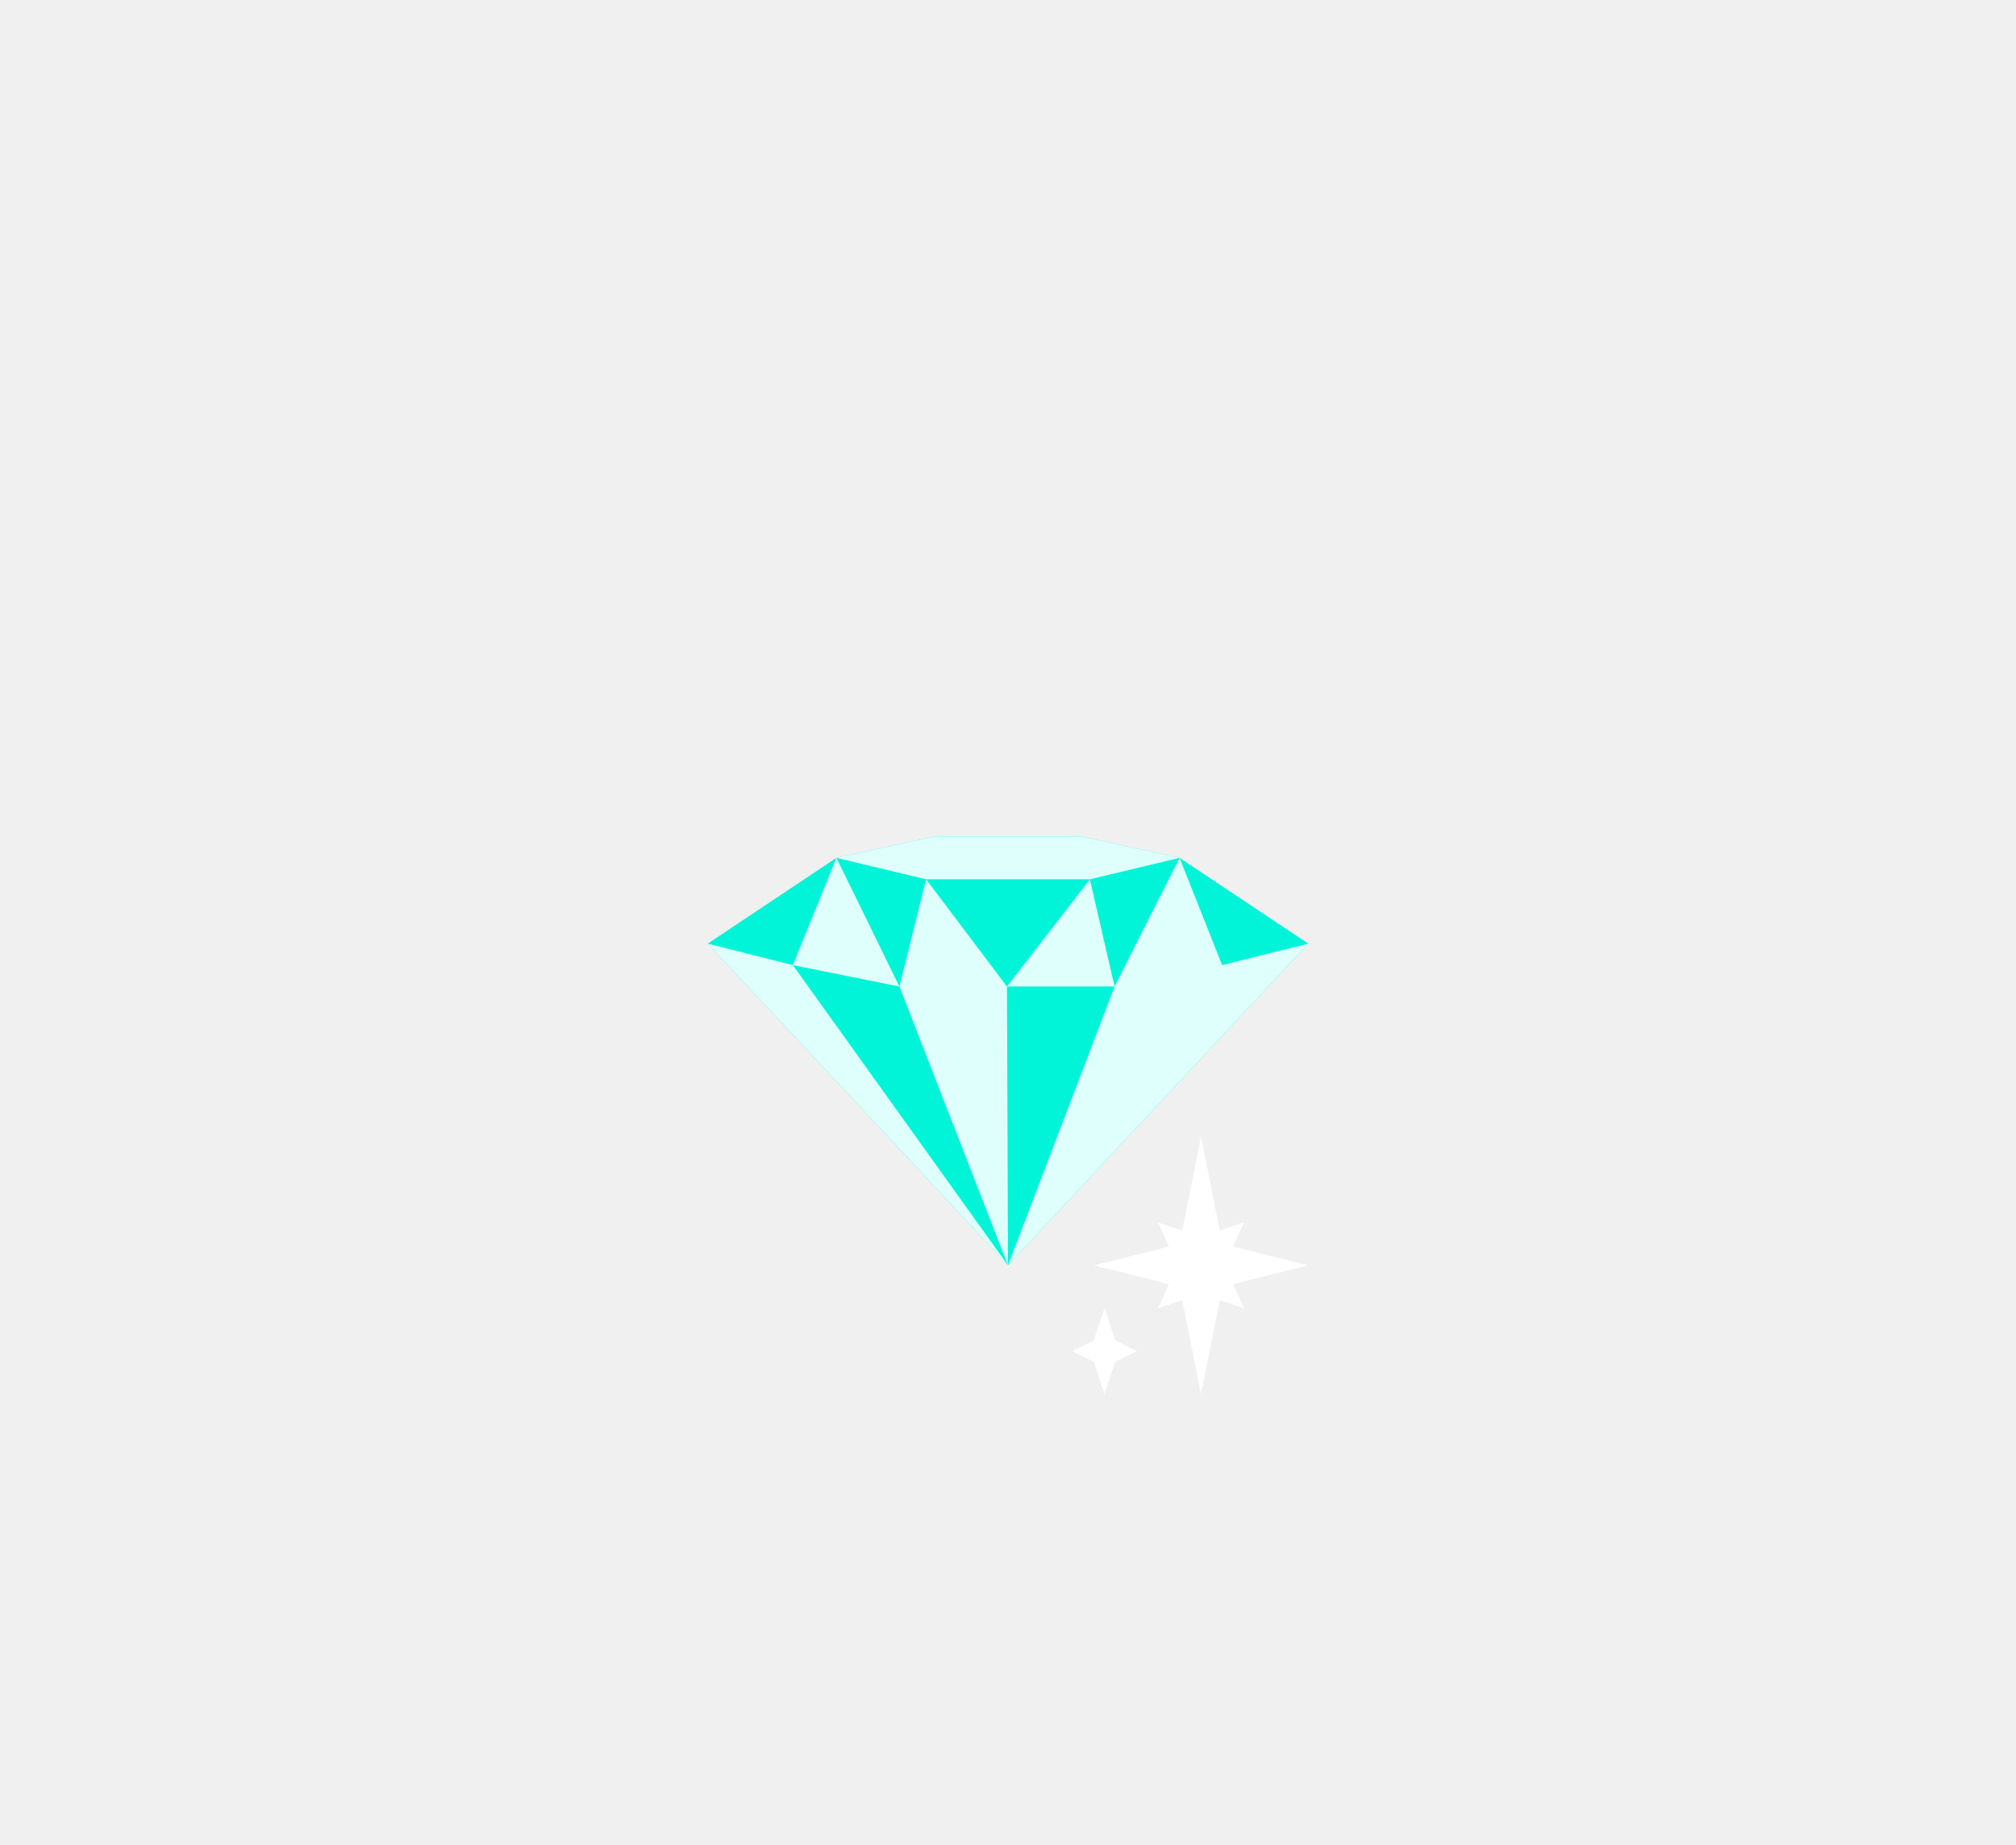
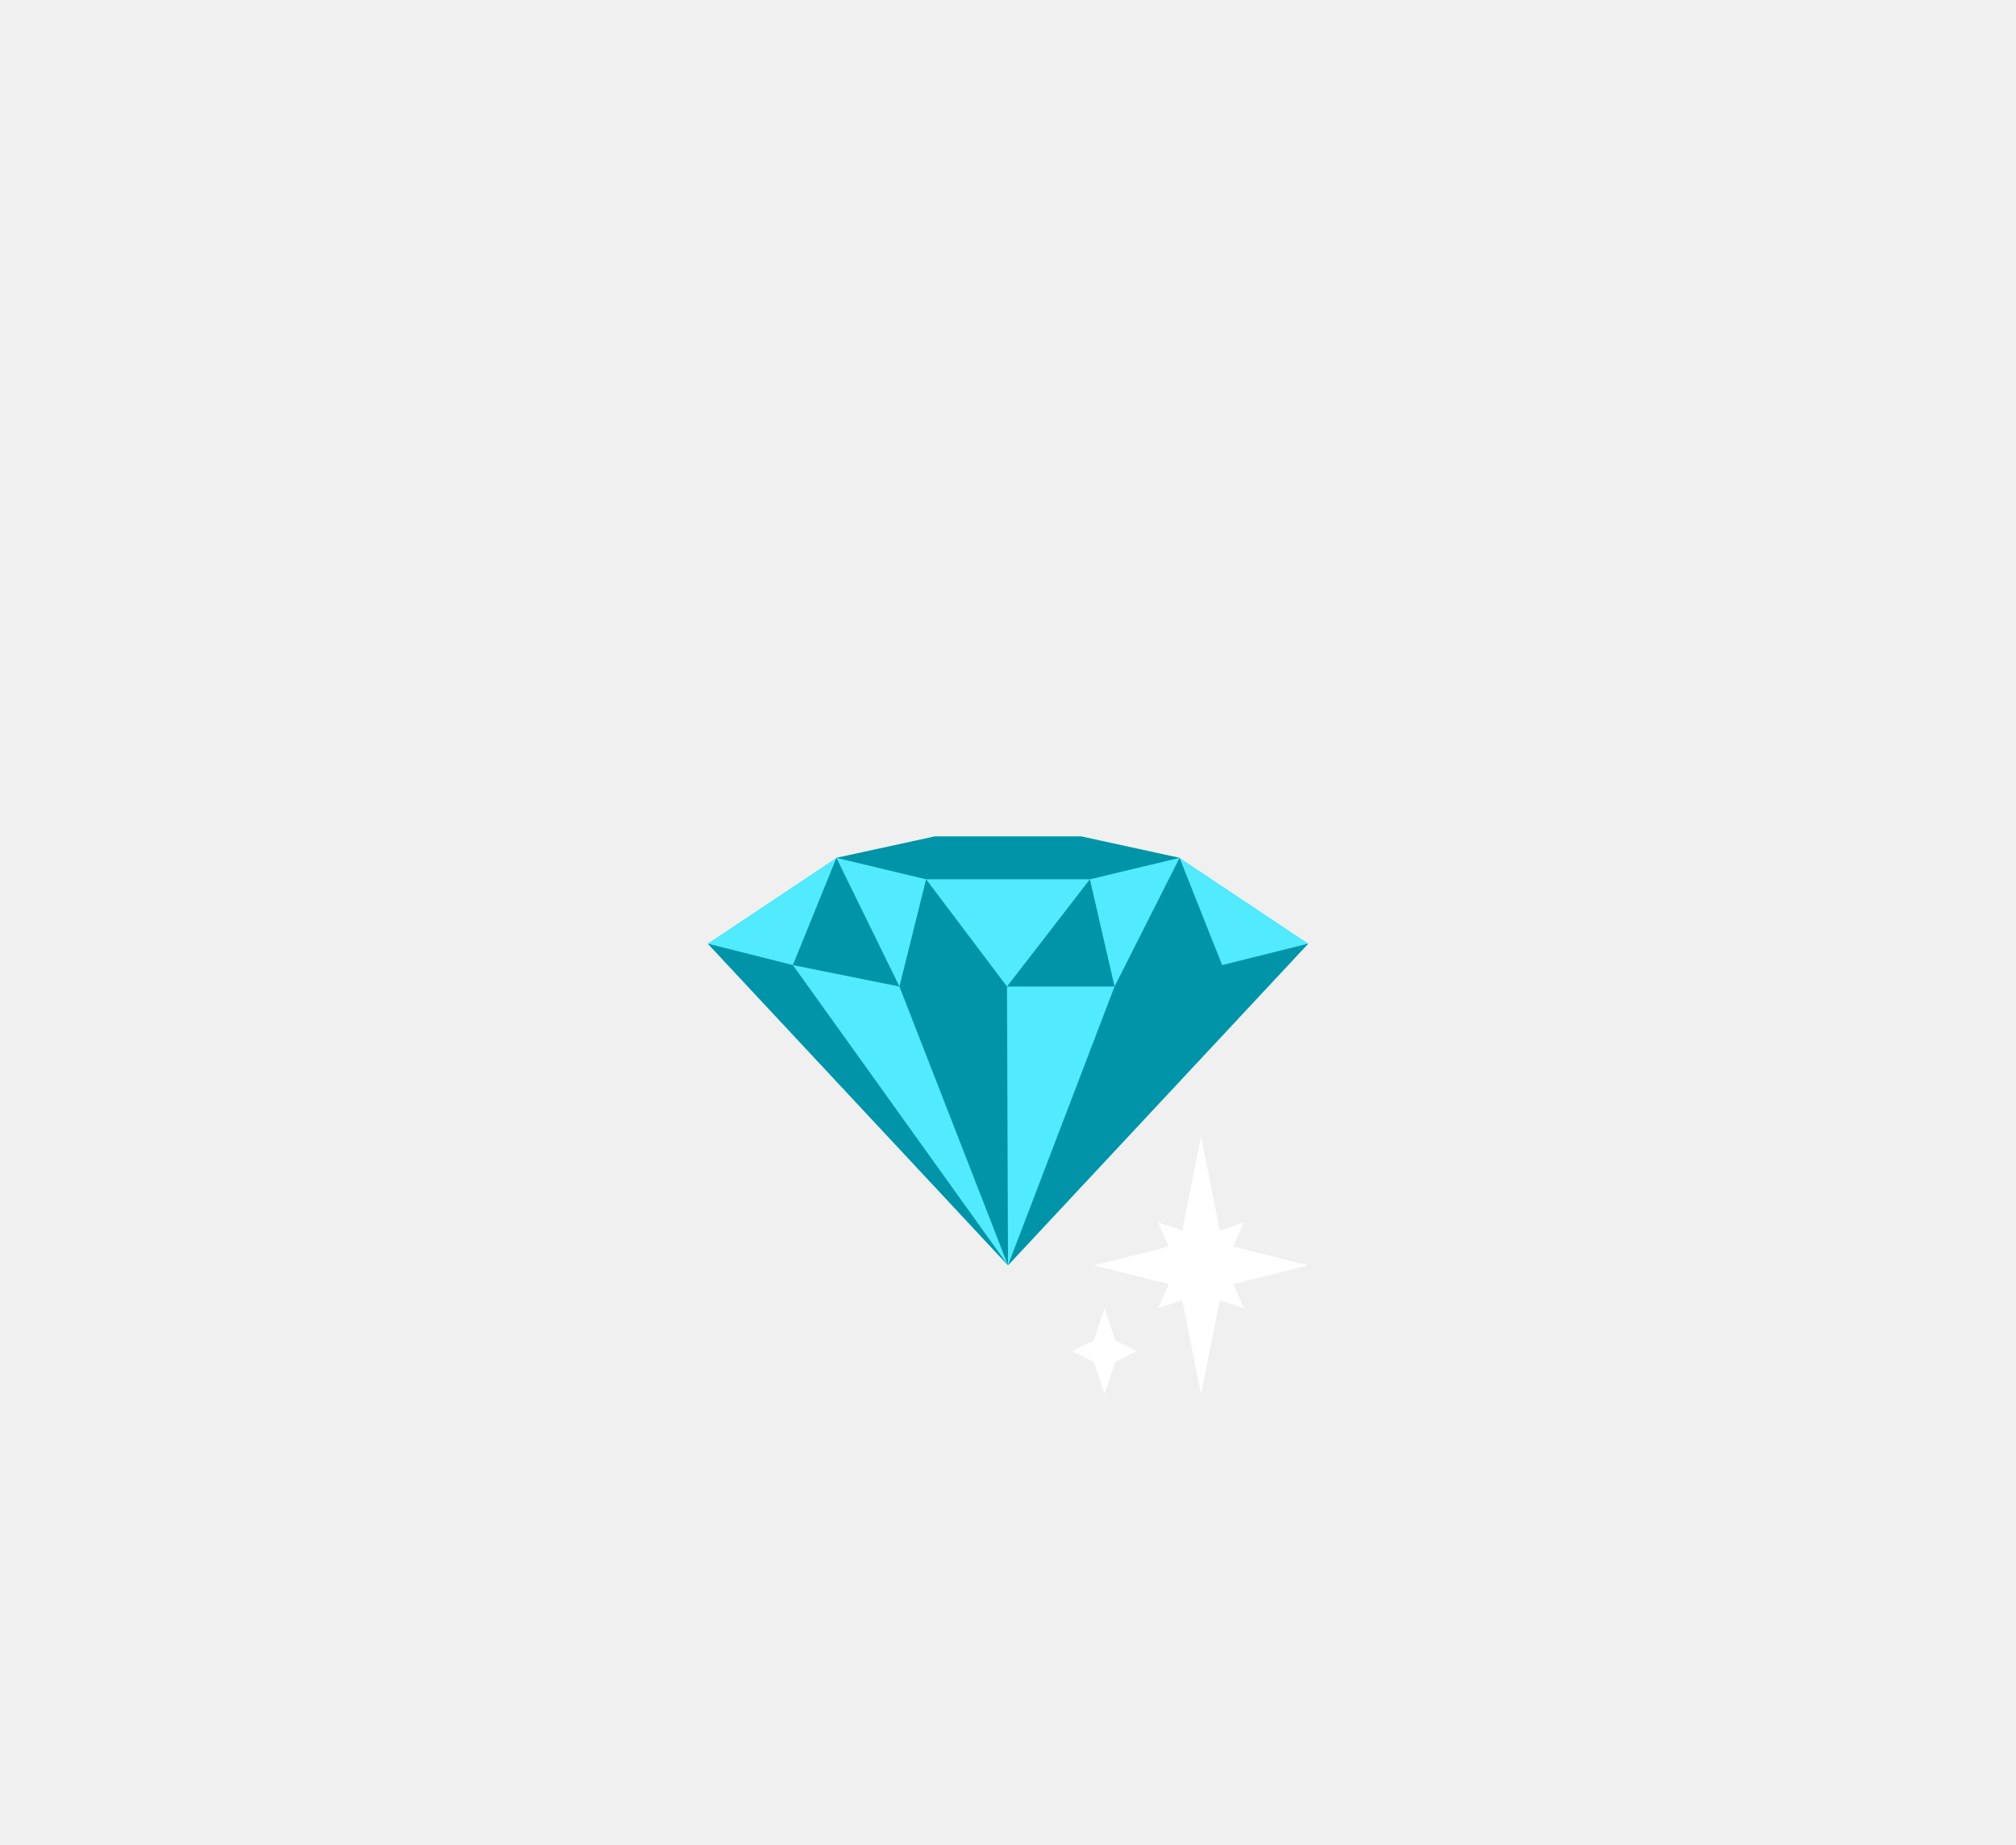
<svg xmlns="http://www.w3.org/2000/svg" width="94" height="86" viewBox="0 0 94 86" fill="none">
-   <path d="M55 40L61 44L47 59L33 44L39 40L43.591 39H50.409L55 40Z" fill="#01F4D7" />
-   <path fill-rule="evenodd" clip-rule="evenodd" d="M61 44L56.984 45L55 40L51.969 46L50.818 41L46.953 46L43.182 41L41.938 46L39 40L36.969 45L33 44L47 59L61 44ZM47 59L36.969 45L41.938 46L47 59ZM47 59L46.953 46H51.969L47 59Z" fill="#DEFFFB" />
-   <path d="M50.818 41L55 40L50.409 39H43.591L39 40L43.182 41H50.818Z" fill="#DEFFFB" />
+   <path d="M55 40L61 44L47 59L33 44L39 40L43.591 39H50.409L55 40Z" fill="#51EAFF" />
+   <path fill-rule="evenodd" clip-rule="evenodd" d="M61 44L56.984 45L55 40L51.969 46L50.818 41L46.953 46L43.182 41L41.938 46L39 40L36.969 45L33 44L47 59L61 44ZM47 59L36.969 45L41.938 46L47 59ZM47 59L46.953 46H51.969L47 59Z" fill="#0194A8" />
+   <path d="M50.818 41L55 40L50.409 39H43.591L39 40L43.182 41H50.818Z" fill="#0194A8" />
  <path d="M51.5 61L51 62.5L50 63L51 63.5L51.5 65L52 63.5L53 63L52 62.5L51.5 61Z" fill="white" />
  <path d="M54.5 58.125L54 57L55.125 57.375L56 53L56.875 57.375L58 57L57.5 58.125L61 59L57.5 59.875L58 61L56.875 60.625L56 65L55.125 60.625L54 61L54.5 59.875L51 59L54.5 58.125Z" fill="white" />
</svg>
